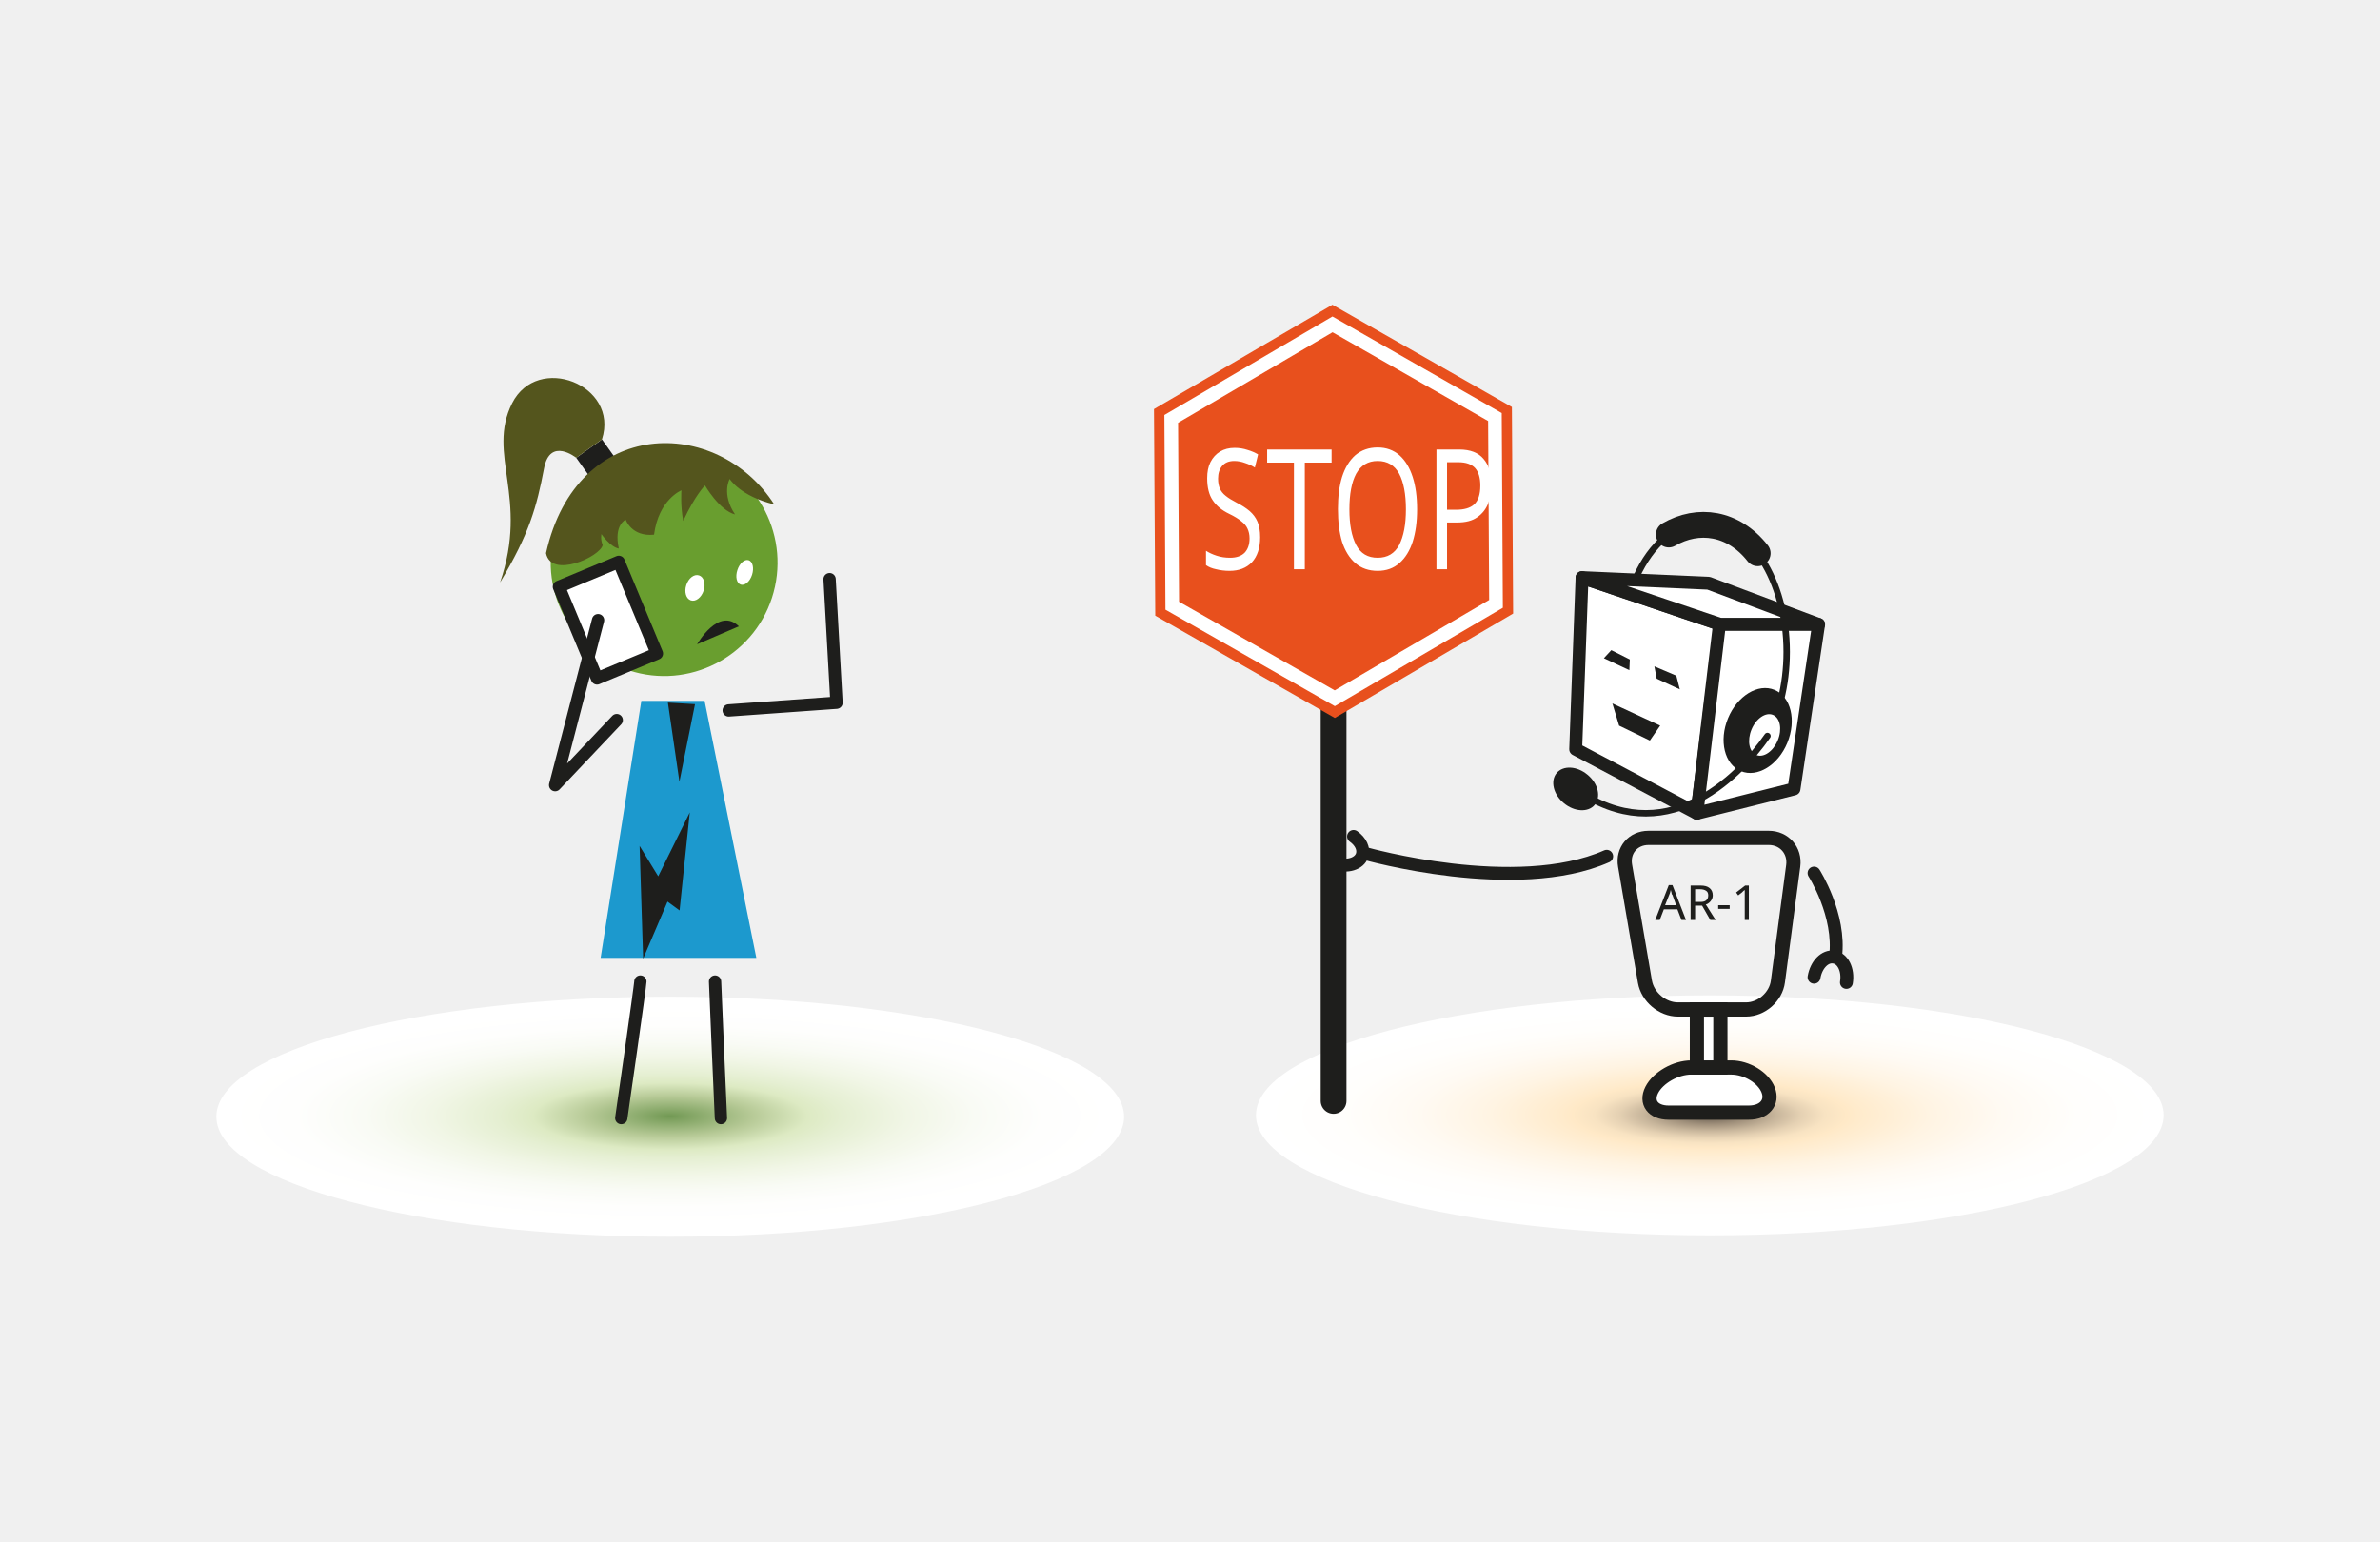
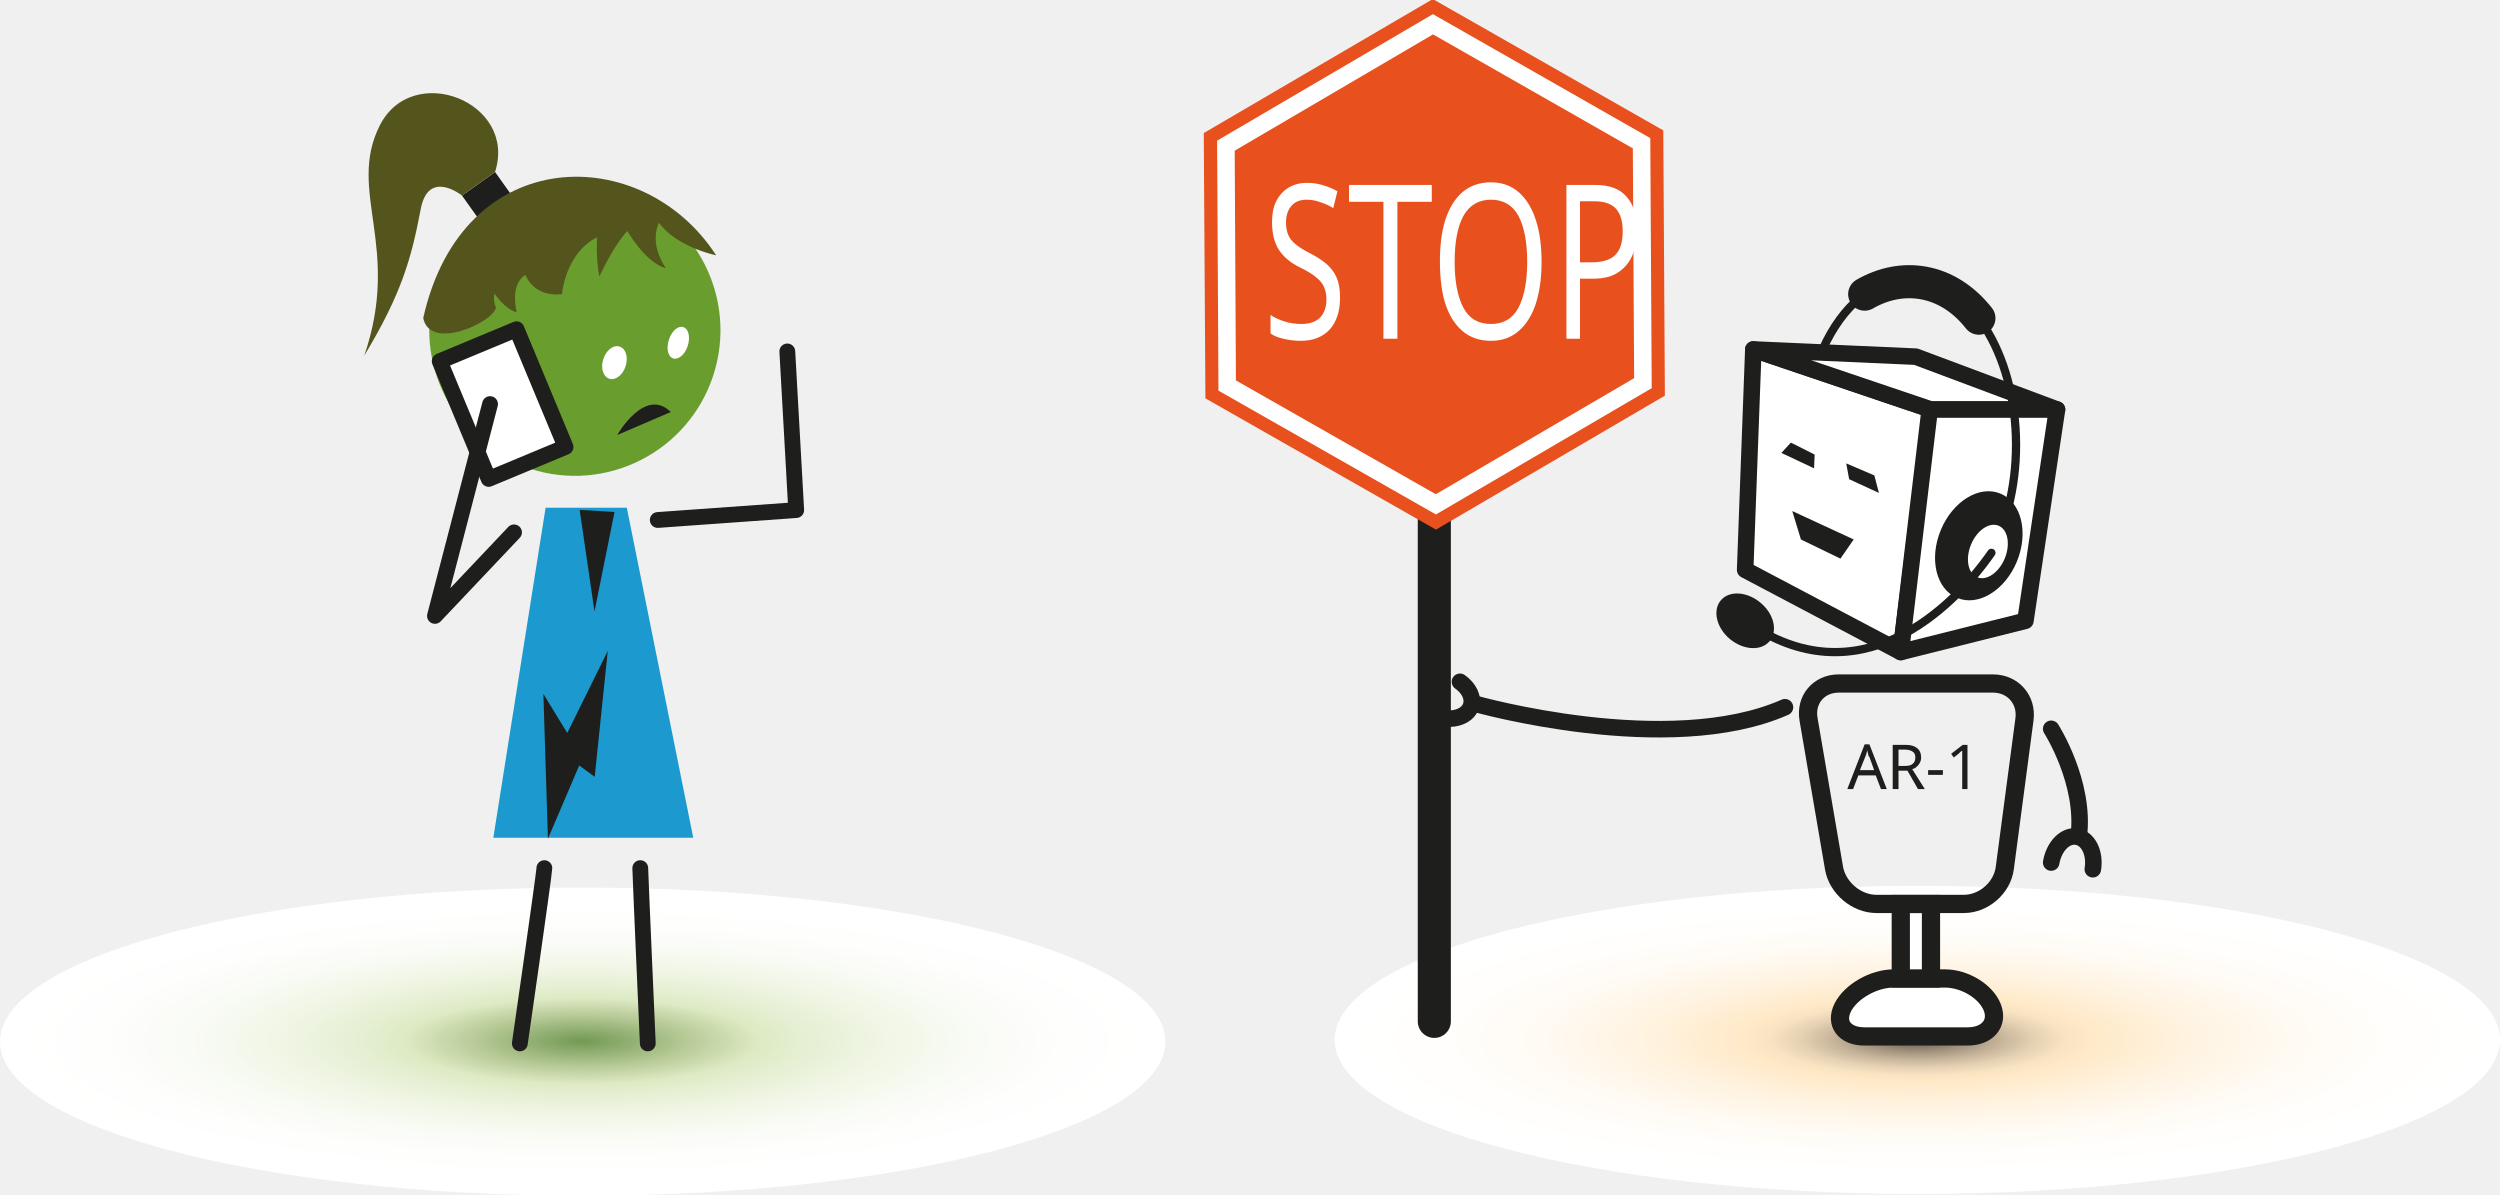
- <svg xmlns="http://www.w3.org/2000/svg" version="1.1" id="Layer_1" x="0px" y="0px" width="90.665px" height="58.73px" viewBox="0 0 90.665 58.73" enable-background="new 0 0 90.665 58.73" xml:space="preserve">
+ <svg xmlns="http://www.w3.org/2000/svg" version="1.1" id="Layer_1" x="0px" y="0px" width="74.18px" height="35.453px" viewBox="0 0 74.18 35.453" enable-background="new 0 0 74.18 35.453" xml:space="preserve">
  <g>
    <g>
      <g>
-         <radialGradient id="SVGID_1_" cx="-1132.336" cy="-440.2" r="41.525" gradientTransform="matrix(0.4097 0 0 0.0996 529.0527 86.3229)" gradientUnits="userSpaceOnUse">
+         <radialGradient id="SVGID_1_" cx="-59.221" cy="4935.215" r="41.528" gradientTransform="matrix(0.4097 0 0 0.0996 81.1536 -460.7066)" gradientUnits="userSpaceOnUse">
          <stop offset="0" style="stop-color:#5F564A" />
          <stop offset="0.029" style="stop-color:#75695A" />
          <stop offset="0.088" style="stop-color:#A1917C" />
          <stop offset="0.147" style="stop-color:#C7B59B" />
          <stop offset="0.204" style="stop-color:#E5D1B3" />
          <stop offset="0.258" style="stop-color:#F8E3C2" />
          <stop offset="0.307" style="stop-color:#FFE9C7" />
          <stop offset="0.334" style="stop-color:#FFEBCC" />
          <stop offset="0.495" style="stop-color:#FFF4E3" />
          <stop offset="0.658" style="stop-color:#FFFAF3" />
          <stop offset="0.825" style="stop-color:#FFFEFC" />
          <stop offset="1" style="stop-color:#FFFFFF" />
        </radialGradient>
-         <path fill="url(#SVGID_1_)" d="M82.423,42.492c0,2.525-7.738,4.574-17.287,4.574c-9.551,0-17.291-2.049-17.291-4.574     c0-2.521,7.74-4.568,17.291-4.568C74.685,37.924,82.423,39.971,82.423,42.492z" />
-         <polygon fill="#FFFFFF" stroke="#1E1E1C" stroke-width="0.491" stroke-linecap="round" stroke-linejoin="round" stroke-miterlimit="10" points="     64.642,30.986 60.025,28.547 60.267,22.008 65.537,23.791    " />
-         <polygon fill="#1E1E1C" points="62.07,25.535 61.099,25.078 61.382,24.772 62.087,25.127    " />
-         <polygon fill="#1E1E1C" points="63.992,26.265 63.111,25.858 63.023,25.388 63.859,25.745    " />
-         <polygon fill="#1E1E1C" points="62.851,28.215 61.679,27.646 61.423,26.801 63.244,27.646    " />
-         <polygon fill="#FFFFFF" stroke="#1E1E1C" stroke-width="0.491" stroke-linecap="round" stroke-linejoin="round" stroke-miterlimit="10" points="     65.537,23.791 60.267,22.008 65.089,22.222 69.279,23.791    " />
-         <polygon fill="#FFFFFF" stroke="#1E1E1C" stroke-width="0.491" stroke-linecap="round" stroke-linejoin="round" stroke-miterlimit="10" points="     68.341,30.059 64.642,30.986 65.501,23.791 69.279,23.791    " />
-         <path fill="none" stroke="#1E1E1C" stroke-width="0.491" stroke-linecap="round" stroke-linejoin="round" stroke-miterlimit="10" d="     M52.007,32.52c0,0,5.746,1.629,9.199,0.105" />
-         <path fill="none" stroke="#1E1E1C" stroke-width="0.491" stroke-linecap="round" stroke-linejoin="round" stroke-miterlimit="10" d="     M69.105,33.264c0,0,1.023,1.598,0.818,3.197" />
-         <path fill="#1E1E1C" d="M68.089,28.298c-0.352,0.858-1.146,1.343-1.771,1.083c-0.625-0.256-0.844-1.158-0.49-2.015     c0.352-0.854,1.145-1.342,1.77-1.081C68.224,26.542,68.439,27.442,68.089,28.298z" />
-         <path fill="none" stroke="#1E1E1C" stroke-width="0.245" stroke-linecap="round" stroke-linejoin="round" stroke-miterlimit="10" d="     M62.333,21.987c0.572-1.266,1.514-2.087,2.576-2.087c1.742,0,3.154,2.212,3.154,4.939c0,1.282-0.311,2.453-0.824,3.329" />
-         <path fill="none" stroke="#1E1E1C" stroke-width="0.491" stroke-linecap="round" stroke-linejoin="round" stroke-miterlimit="10" d="     M67.24,28.169" />
-         <path fill="none" stroke="#1E1E1C" stroke-width="0.982" stroke-linecap="round" stroke-linejoin="round" stroke-miterlimit="10" d="     M63.572,20.366c1.117-0.646,2.459-0.466,3.387,0.714" />
-         <path fill="#1E1E1C" d="M60.75,30.664c-0.248,0.297-0.773,0.271-1.176-0.064c-0.4-0.33-0.523-0.846-0.275-1.146     c0.25-0.3,0.777-0.272,1.178,0.065C60.88,29.852,61.001,30.361,60.75,30.664z" />
-         <ellipse transform="matrix(0.9239 0.3826 -0.3826 0.9239 15.8258 -23.5883)" fill="#FFFFFF" cx="67.226" cy="28" rx="0.541" ry="0.827" />
-         <path fill="none" stroke="#1E1E1C" stroke-width="0.245" stroke-linecap="round" stroke-linejoin="round" stroke-miterlimit="10" d="     M67.33,28.042c-1.154,1.661-3.943,4.388-7.305,2.017" />
-         <text transform="matrix(1 0 0 1 63.0552 35.0518)" fill="#1E1E1C" font-family="'ArialRoundedMTBold'" font-size="1.838">AR-1</text>
+         <path fill="url(#SVGID_1_)" d="M74.18,30.853c0,2.525-7.737,4.574-17.286,4.574c-9.552,0-17.291-2.049-17.291-4.574     c0-2.521,7.739-4.568,17.291-4.568C66.443,26.285,74.18,28.333,74.18,30.853z" />
+         <polygon fill="#FFFFFF" stroke="#1E1E1C" stroke-width="0.491" stroke-linecap="round" stroke-linejoin="round" stroke-miterlimit="10" points="     56.4,19.347 51.782,16.908 52.025,10.369 57.296,12.152    " />
+         <polygon fill="#1E1E1C" points="53.827,13.896 52.857,13.439 53.139,13.133 53.844,13.488    " />
+         <polygon fill="#1E1E1C" points="55.751,14.626 54.868,14.219 54.781,13.75 55.616,14.107    " />
+         <polygon fill="#1E1E1C" points="54.609,16.576 53.437,16.007 53.18,15.164 55.003,16.007    " />
+         <polygon fill="#FFFFFF" stroke="#1E1E1C" stroke-width="0.491" stroke-linecap="round" stroke-linejoin="round" stroke-miterlimit="10" points="     57.296,12.152 52.025,10.369 56.846,10.583 61.036,12.152    " />
+         <polygon fill="#FFFFFF" stroke="#1E1E1C" stroke-width="0.491" stroke-linecap="round" stroke-linejoin="round" stroke-miterlimit="10" points="     60.098,18.42 56.4,19.347 57.258,12.152 61.036,12.152    " />
+         <path fill="none" stroke="#1E1E1C" stroke-width="0.491" stroke-linecap="round" stroke-linejoin="round" stroke-miterlimit="10" d="     M43.764,20.881c0,0,5.746,1.629,9.199,0.104" />
+         <path fill="none" stroke="#1E1E1C" stroke-width="0.491" stroke-linecap="round" stroke-linejoin="round" stroke-miterlimit="10" d="     M60.863,21.625c0,0,1.022,1.598,0.817,3.196" />
+         <path fill="#1E1E1C" d="M59.846,16.66c-0.353,0.857-1.146,1.344-1.771,1.082c-0.625-0.256-0.844-1.156-0.488-2.014     c0.352-0.854,1.145-1.343,1.77-1.082C59.982,14.904,60.197,15.803,59.846,16.66z" />
+         <path fill="none" stroke="#1E1E1C" stroke-width="0.245" stroke-linecap="round" stroke-linejoin="round" stroke-miterlimit="10" d="     M54.091,10.348c0.571-1.266,1.515-2.087,2.576-2.087c1.741,0,3.153,2.212,3.153,4.938c0,1.283-0.311,2.453-0.824,3.33" />
+         <path fill="none" stroke="#1E1E1C" stroke-width="0.491" stroke-linecap="round" stroke-linejoin="round" stroke-miterlimit="10" d="     M58.999,16.531" />
+         <path fill="none" stroke="#1E1E1C" stroke-width="0.982" stroke-linecap="round" stroke-linejoin="round" stroke-miterlimit="10" d="     M55.329,8.728c1.117-0.646,2.459-0.467,3.389,0.713" />
+         <path fill="#1E1E1C" d="M52.508,19.025c-0.248,0.297-0.773,0.271-1.176-0.062c-0.4-0.33-0.523-0.848-0.275-1.146     c0.25-0.3,0.777-0.271,1.178,0.065C52.637,18.213,52.758,18.722,52.508,19.025z" />
+         <ellipse transform="matrix(-0.9239 -0.3826 0.3826 -0.9239 107.2175 54.0512)" fill="#FFFFFF" cx="58.983" cy="16.366" rx="0.541" ry="0.828" />
+         <path fill="none" stroke="#1E1E1C" stroke-width="0.245" stroke-linecap="round" stroke-linejoin="round" stroke-miterlimit="10" d="     M59.089,16.404c-1.154,1.66-3.943,4.389-7.307,2.018" />
+         <text transform="matrix(1 0 0 1 54.8127 23.4136)" fill="#1E1E1C" font-family="'ArialRoundedMTBold'" font-size="1.838">AR-1</text>
        <g>
-           <path fill="none" stroke="#1E1E1C" stroke-width="0.541" stroke-miterlimit="10" d="M67.728,37.398      c-0.077,0.585-0.624,1.064-1.214,1.064h-2.596c-0.59,0-1.154-0.477-1.255-1.059l-0.756-4.42      c-0.101-0.582,0.302-1.059,0.892-1.059h4.58c0.59,0,1.01,0.479,0.933,1.064L67.728,37.398z" />
+           <path fill="none" stroke="#1E1E1C" stroke-width="0.541" stroke-miterlimit="10" d="M59.486,25.759      c-0.077,0.585-0.624,1.062-1.214,1.062h-2.596c-0.59,0-1.154-0.477-1.256-1.059l-0.757-4.42      c-0.101-0.582,0.304-1.061,0.894-1.061h4.58c0.59,0,1.01,0.479,0.933,1.064L59.486,25.759z" />
        </g>
        <g>
-           <path fill="#FFFFFF" d="M67.359,41.532c-0.184-0.474-0.817-0.86-1.407-0.86h-1.525c-0.59,0-1.268,0.387-1.506,0.86      s0.051,0.86,0.641,0.86h3.059C67.209,42.393,67.542,42.006,67.359,41.532z" />
-           <path fill="none" stroke="#1E1E1C" stroke-width="0.541" stroke-miterlimit="10" d="M67.359,41.532      c-0.184-0.474-0.817-0.86-1.407-0.86h-1.525c-0.59,0-1.268,0.387-1.506,0.86s0.051,0.86,0.641,0.86h3.059      C67.209,42.393,67.542,42.006,67.359,41.532z" />
+           <path fill="#FFFFFF" d="M59.116,29.893c-0.185-0.474-0.816-0.86-1.406-0.86h-1.524c-0.591,0-1.269,0.389-1.507,0.86      c-0.237,0.474,0.052,0.86,0.642,0.86h3.061C58.967,30.754,59.3,30.367,59.116,29.893z" />
+           <path fill="none" stroke="#1E1E1C" stroke-width="0.541" stroke-miterlimit="10" d="M59.116,29.893      c-0.185-0.474-0.816-0.86-1.406-0.86h-1.524c-0.591,0-1.269,0.389-1.507,0.86c-0.237,0.474,0.052,0.86,0.642,0.86h3.061      C58.967,30.754,59.3,30.367,59.116,29.893z" />
        </g>
-         <rect x="64.642" y="38.463" fill="#FFFFFF" stroke="#1E1E1C" stroke-width="0.541" stroke-miterlimit="10" width="0.895" height="2.209" />
-         <path fill="none" stroke="#1E1E1C" stroke-width="0.491" stroke-linecap="round" stroke-linejoin="round" stroke-miterlimit="10" d="     M69.105,37.232c0.082-0.479,0.416-0.824,0.758-0.766c0.34,0.053,0.553,0.484,0.475,0.965" />
-         <path fill="none" stroke="#1E1E1C" stroke-width="0.491" stroke-linecap="round" stroke-linejoin="round" stroke-miterlimit="10" d="     M51.562,31.869c0.271,0.191,0.408,0.471,0.328,0.717c-0.107,0.328-0.572,0.469-1.033,0.312" />
+         <rect x="56.4" y="26.824" fill="#FFFFFF" stroke="#1E1E1C" stroke-width="0.541" stroke-miterlimit="10" width="0.896" height="2.209" />
+         <path fill="none" stroke="#1E1E1C" stroke-width="0.491" stroke-linecap="round" stroke-linejoin="round" stroke-miterlimit="10" d="     M60.863,25.593c0.082-0.479,0.416-0.824,0.758-0.768c0.342,0.055,0.555,0.484,0.477,0.967" />
+         <path fill="none" stroke="#1E1E1C" stroke-width="0.491" stroke-linecap="round" stroke-linejoin="round" stroke-miterlimit="10" d="     M43.32,20.23c0.271,0.191,0.408,0.471,0.328,0.717c-0.105,0.328-0.572,0.471-1.033,0.312" />
      </g>
      <g>
-         <line fill="none" stroke="#1E1E1C" stroke-width="0.982" stroke-linecap="round" stroke-linejoin="round" stroke-miterlimit="10" x1="50.802" y1="25.341" x2="50.802" y2="41.945" />
+         <line fill="none" stroke="#1E1E1C" stroke-width="0.982" stroke-linecap="round" stroke-linejoin="round" stroke-miterlimit="10" x1="42.559" y1="13.703" x2="42.559" y2="30.306" />
        <g>
-           <polygon fill="#E8501D" points="44.009,23.458 43.96,15.586 50.757,11.611 57.595,15.507 57.642,23.378 50.849,27.354     " />
-           <polygon fill="none" stroke="#FFFFFF" stroke-width="0.52" stroke-miterlimit="10" points="44.656,23.078 44.617,15.96       50.761,12.359 56.949,15.889 56.99,23.008 50.847,26.604     " />
-           <text transform="matrix(0.7176 0 0 1 45.7061 21.6885)" fill="#FFFFFF" font-family="'ArialNarrow-Bold'" font-size="6.397">STOP</text>
+           <polygon fill="#E8501D" points="35.767,11.82 35.718,3.948 42.514,-0.028 49.353,3.869 49.4,11.74 42.607,15.715     " />
+           <polygon fill="none" stroke="#FFFFFF" stroke-width="0.52" stroke-miterlimit="10" points="36.413,11.439 36.375,4.322       42.519,0.72 48.708,4.25 48.749,11.369 42.605,14.965     " />
+           <text transform="matrix(0.7176 0 0 1 37.4636 10.0503)" fill="#FFFFFF" font-family="'ArialNarrow-Bold'" font-size="6.397">STOP</text>
        </g>
      </g>
    </g>
    <g>
-       <radialGradient id="SVGID_2_" cx="13818.1" cy="-440.123" r="41.529" gradientTransform="matrix(-0.4097 0 0 0.0996 5686.808 86.3669)" gradientUnits="userSpaceOnUse">
+       <radialGradient id="SVGID_2_" cx="11227.832" cy="4935.292" r="41.522" gradientTransform="matrix(-0.4097 0 0 0.0996 4617.332 -460.6636)" gradientUnits="userSpaceOnUse">
        <stop offset="0" style="stop-color:#729954" />
        <stop offset="0.185" style="stop-color:#B7CA97" />
        <stop offset="0.307" style="stop-color:#DDEAC3" />
        <stop offset="0.386" style="stop-color:#E5EFD2" />
        <stop offset="0.534" style="stop-color:#F1F6E6" />
        <stop offset="0.685" style="stop-color:#F9FBF5" />
        <stop offset="0.839" style="stop-color:#FEFEFD" />
        <stop offset="1" style="stop-color:#FFFFFF" />
      </radialGradient>
-       <ellipse fill="url(#SVGID_2_)" cx="25.532" cy="42.547" rx="17.29" ry="4.572" />
+       <ellipse fill="url(#SVGID_2_)" cx="17.29" cy="30.908" rx="17.289" ry="4.572" />
      <g>
-         <path fill="#699E2F" d="M29.408,22.774c-0.738,2.269-3.178,3.51-5.443,2.77c-2.271-0.738-3.512-3.175-2.773-5.442     c0.738-2.271,3.176-3.511,5.447-2.771C28.906,18.067,30.144,20.504,29.408,22.774z" />
-         <rect x="22.258" y="16.844" transform="matrix(0.5803 0.8144 -0.8144 0.5803 23.7339 -11.1595)" fill="#1E1E1C" width="0.872" height="1.205" />
-         <path fill="#54551D" d="M19.05,22.192c1.109-3.237-0.521-4.872,0.457-6.824c0.967-1.929,4.094-0.705,3.424,1.373     c-0.561,0.398-0.98,0.701-0.98,0.701s-0.998-0.803-1.225,0.4C20.449,19.301,20.162,20.345,19.05,22.192z" />
-         <path fill="#FFFFFF" d="M28.65,21.899c-0.082,0.26-0.277,0.424-0.432,0.375c-0.156-0.051-0.213-0.298-0.127-0.555     c0.082-0.256,0.271-0.423,0.43-0.373C28.675,21.397,28.73,21.646,28.65,21.899z" />
-         <path fill="#FFFFFF" d="M26.804,22.507c-0.086,0.262-0.303,0.429-0.486,0.368c-0.182-0.06-0.26-0.321-0.174-0.583     c0.086-0.266,0.301-0.43,0.484-0.369C26.814,21.98,26.89,22.242,26.804,22.507z" />
-         <path fill="#1E1E1C" d="M26.556,24.547c0,0,0.818-1.445,1.59-0.683" />
-         <rect x="21.923" y="21.737" transform="matrix(0.9233 -0.3841 0.3841 0.9233 -7.299 10.7076)" fill="#FFFFFF" stroke="#1E1E1C" stroke-width="0.469" stroke-linecap="round" stroke-linejoin="round" stroke-miterlimit="10" width="2.469" height="3.782" />
+         <path fill="#699E2F" d="M21.166,11.135c-0.738,2.269-3.179,3.511-5.443,2.771c-2.271-0.737-3.512-3.176-2.773-5.441     c0.738-2.271,3.177-3.512,5.447-2.771C20.663,6.428,21.902,8.865,21.166,11.135z" />
+         <rect x="14.016" y="5.206" transform="matrix(0.5798 0.8148 -0.8148 0.5798 10.8057 -9.3345)" fill="#1E1E1C" width="0.873" height="1.205" />
+         <path fill="#54551D" d="M10.808,10.553c1.109-3.237-0.521-4.872,0.457-6.823c0.967-1.93,4.094-0.705,3.424,1.373     c-0.561,0.397-0.979,0.7-0.979,0.7S12.711,5,12.484,6.203C12.207,7.664,11.92,8.707,10.808,10.553z" />
+         <path fill="#FFFFFF" d="M20.407,10.26c-0.082,0.261-0.276,0.424-0.432,0.375c-0.156-0.051-0.213-0.298-0.127-0.555     c0.082-0.257,0.271-0.425,0.43-0.373C20.433,9.758,20.488,10.007,20.407,10.26z" />
+         <path fill="#FFFFFF" d="M18.562,10.869c-0.086,0.263-0.303,0.43-0.486,0.367c-0.182-0.06-0.26-0.319-0.174-0.582     c0.086-0.267,0.301-0.431,0.484-0.369C18.572,10.341,18.648,10.603,18.562,10.869z" />
+         <path fill="#1E1E1C" d="M18.314,12.908c0,0,0.818-1.443,1.59-0.683" />
+         <rect x="13.679" y="10.098" transform="matrix(0.9232 -0.3843 0.3843 0.9232 -3.4624 6.6524)" fill="#FFFFFF" stroke="#1E1E1C" stroke-width="0.469" stroke-linecap="round" stroke-linejoin="round" stroke-miterlimit="10" width="2.47" height="3.783" />
        <g>
-           <polyline fill="none" stroke="#1E1E1C" stroke-width="0.469" stroke-linecap="round" stroke-linejoin="round" points="      22.783,23.629 21.148,29.914 23.494,27.436     " />
+           <polyline fill="none" stroke="#1E1E1C" stroke-width="0.469" stroke-linecap="round" stroke-linejoin="round" points="      14.541,11.99 12.906,18.275 15.252,15.797     " />
        </g>
-         <polyline fill="none" stroke="#1E1E1C" stroke-width="0.469" stroke-linecap="round" stroke-linejoin="round" stroke-miterlimit="10" points="     31.603,22.067 31.867,26.774 27.759,27.068    " />
-         <path fill="none" stroke="#1E1E1C" stroke-width="0.469" stroke-linecap="round" stroke-linejoin="round" stroke-miterlimit="10" d="     M24.394,37.398c0,0.154-0.727,5.201-0.727,5.201" />
-         <path fill="none" stroke="#1E1E1C" stroke-width="0.469" stroke-linecap="round" stroke-linejoin="round" stroke-miterlimit="10" d="     M27.24,37.398c0,0.154,0.223,5.201,0.223,5.201" />
-         <polygon fill="#1C99CE" points="28.812,36.496 22.88,36.496 24.431,26.705 26.841,26.705    " />
-         <path fill="#54551D" d="M27.796,18.248c0,0,0.404,0.659,1.697,0.969c-2.168-3.365-7.52-3.382-8.693,1.859     c0.197,0.991,2.068,0.132,2.158-0.308c-0.09-0.22-0.047-0.418-0.047-0.418s0.34,0.493,0.662,0.55     c-0.199-0.903,0.262-1.101,0.262-1.101s0.221,0.66,1.08,0.573c0.176-1.343,1.043-1.69,1.043-1.69s-0.043,0.572,0.068,1.164     c0.459-0.985,0.83-1.35,0.83-1.35s0.547,0.95,1.145,1.105C27.472,18.813,27.796,18.248,27.796,18.248z" />
-         <polygon fill="#1E1E1C" points="26.277,30.953 25.074,33.387 24.365,32.229 24.5,36.525 25.429,34.352 25.888,34.688    " />
-         <polygon fill="#1E1E1C" points="25.882,29.784 25.443,26.769 26.476,26.829    " />
+         <polyline fill="none" stroke="#1E1E1C" stroke-width="0.469" stroke-linecap="round" stroke-linejoin="round" stroke-miterlimit="10" points="     23.361,10.428 23.625,15.135 19.517,15.429    " />
+         <path fill="none" stroke="#1E1E1C" stroke-width="0.469" stroke-linecap="round" stroke-linejoin="round" stroke-miterlimit="10" d="     M16.152,25.759c0,0.154-0.727,5.201-0.727,5.201" />
+         <path fill="none" stroke="#1E1E1C" stroke-width="0.469" stroke-linecap="round" stroke-linejoin="round" stroke-miterlimit="10" d="     M18.998,25.759c0,0.154,0.223,5.201,0.223,5.201" />
+         <polygon fill="#1C99CE" points="20.57,24.857 14.638,24.857 16.189,15.066 18.599,15.066    " />
+         <path fill="#54551D" d="M19.554,6.609c0,0,0.404,0.659,1.697,0.969c-2.168-3.363-7.521-3.381-8.693,1.859     c0.197,0.991,2.068,0.133,2.158-0.308c-0.09-0.222-0.047-0.418-0.047-0.418s0.34,0.493,0.662,0.55     c-0.199-0.902,0.262-1.102,0.262-1.102s0.221,0.66,1.08,0.572c0.176-1.343,1.043-1.688,1.043-1.688s-0.043,0.571,0.067,1.164     c0.459-0.985,0.83-1.351,0.83-1.351s0.547,0.949,1.146,1.104C19.23,7.174,19.554,6.609,19.554,6.609z" />
+         <polygon fill="#1E1E1C" points="18.034,19.314 16.832,21.749 16.123,20.59 16.258,24.886 17.187,22.713 17.646,23.049    " />
+         <polygon fill="#1E1E1C" points="17.64,18.146 17.2,15.13 18.234,15.191    " />
      </g>
    </g>
  </g>
</svg>
